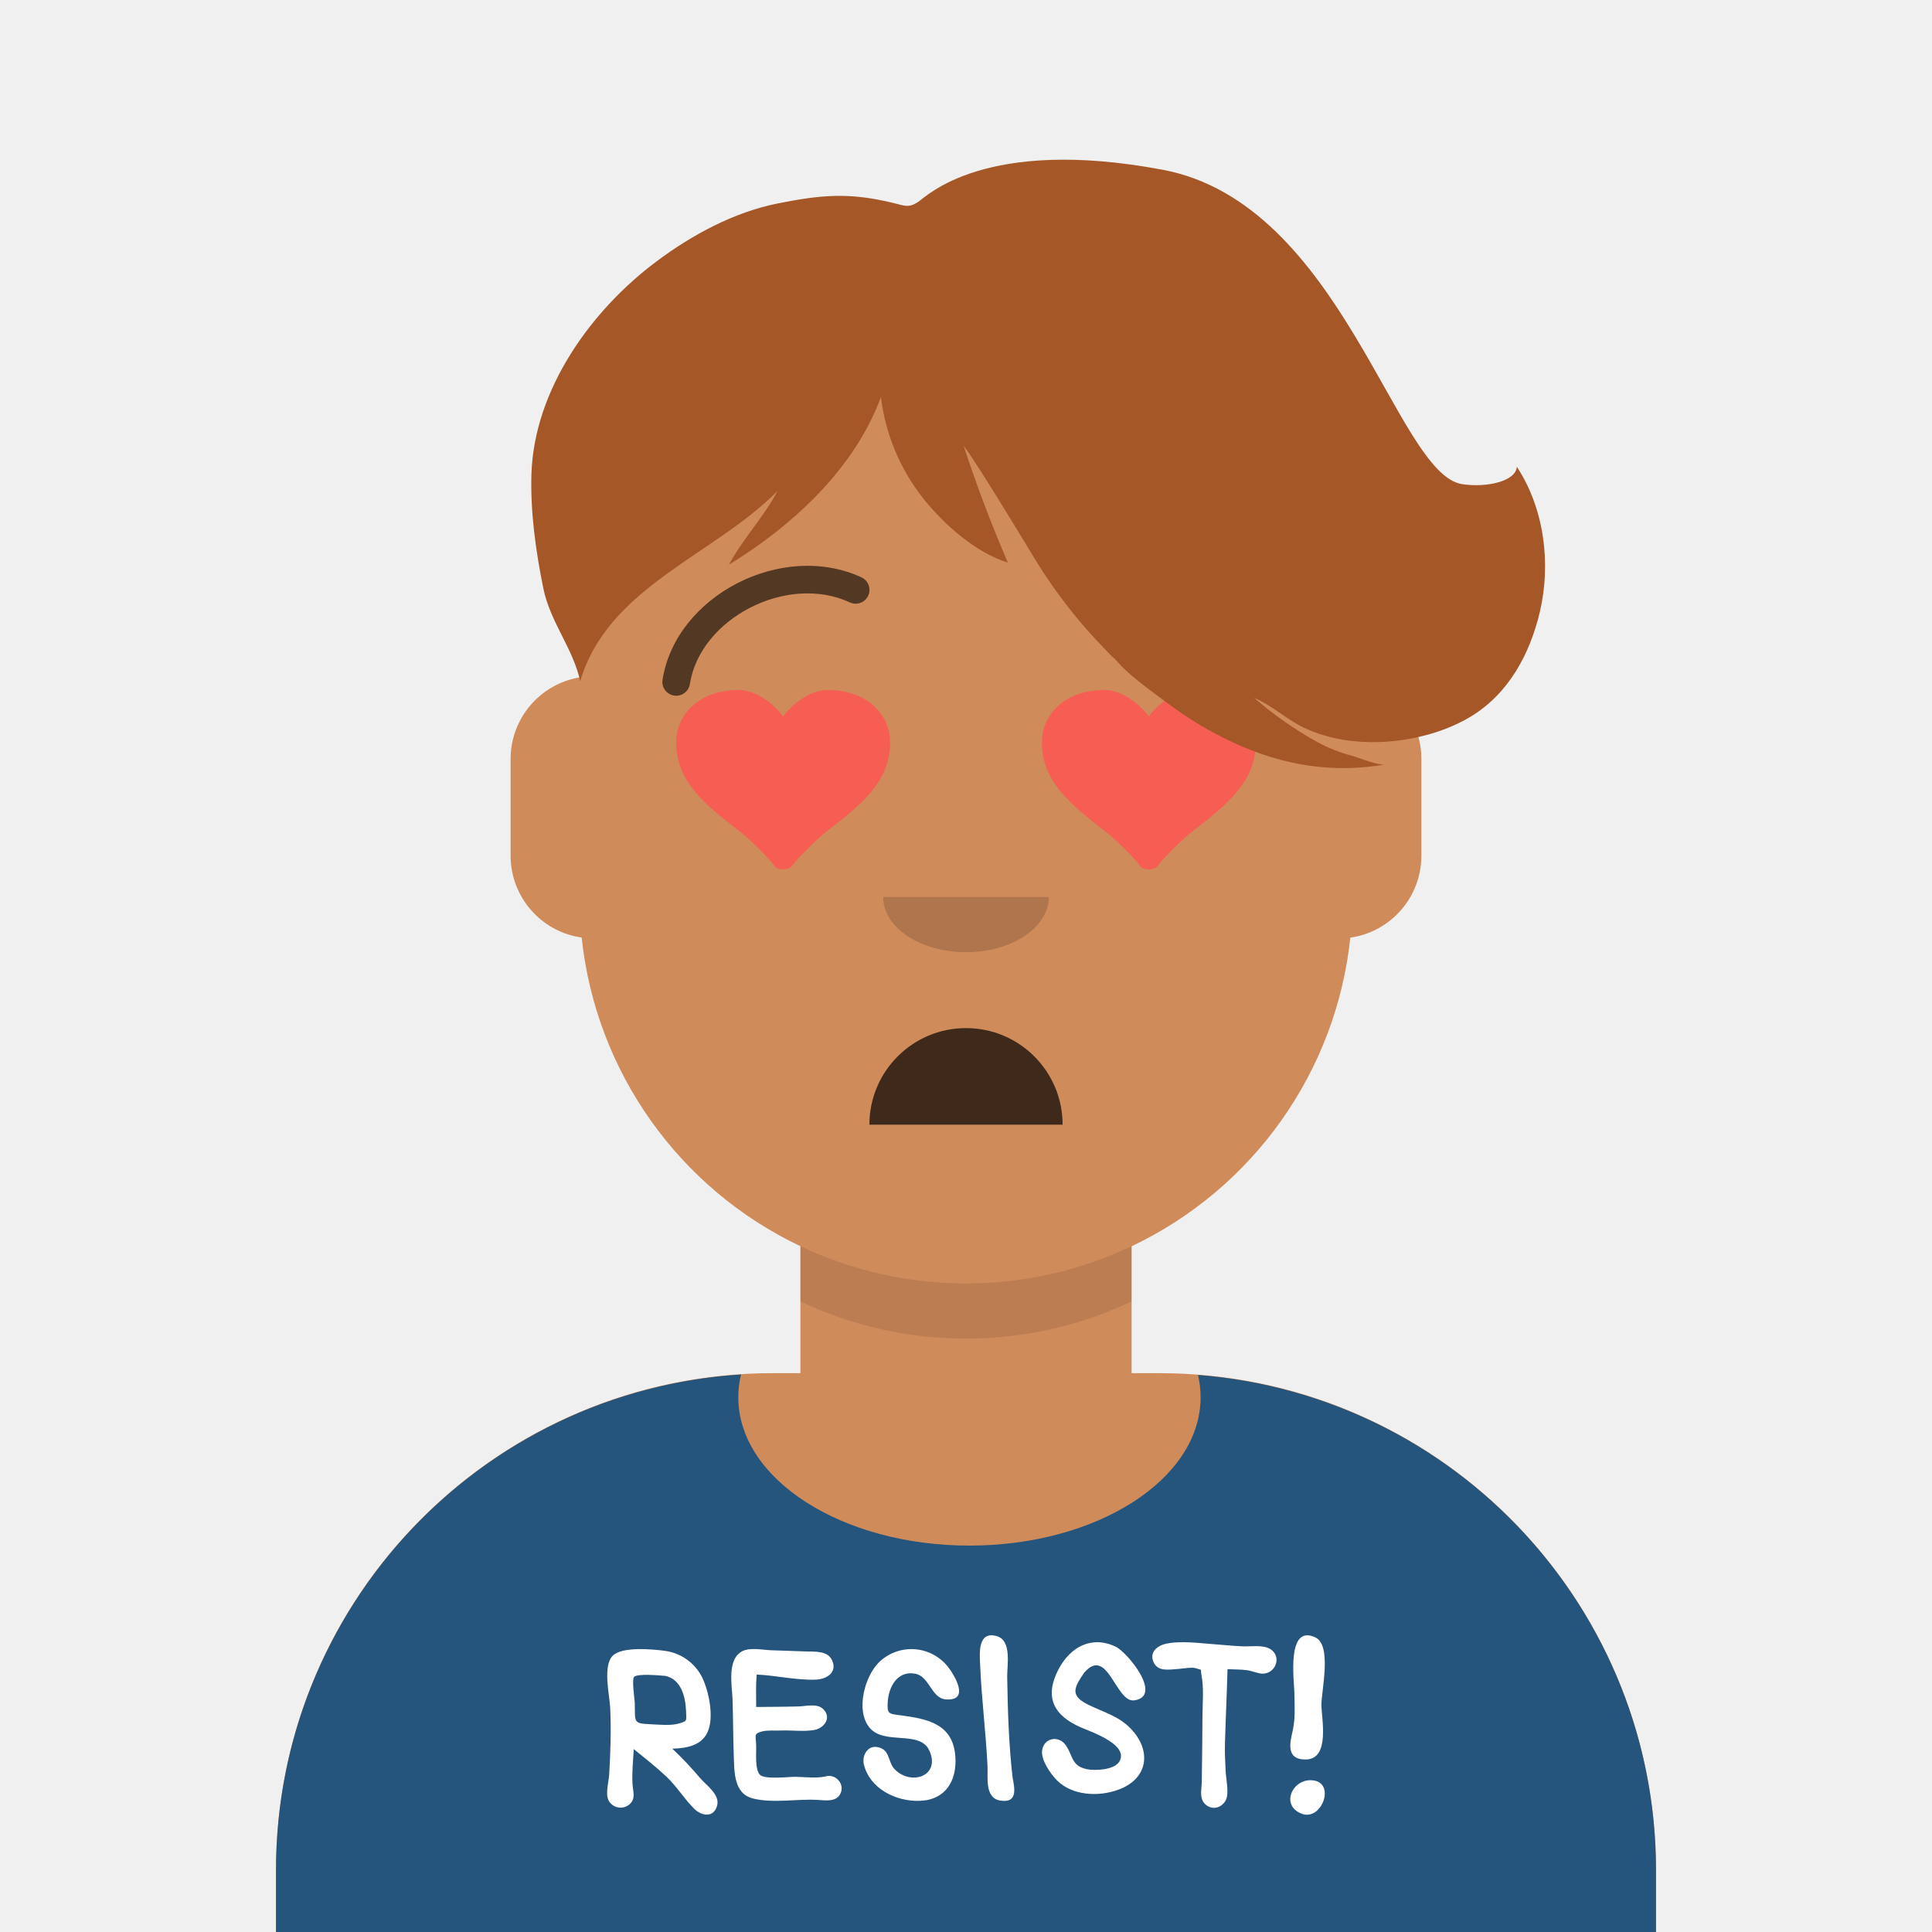
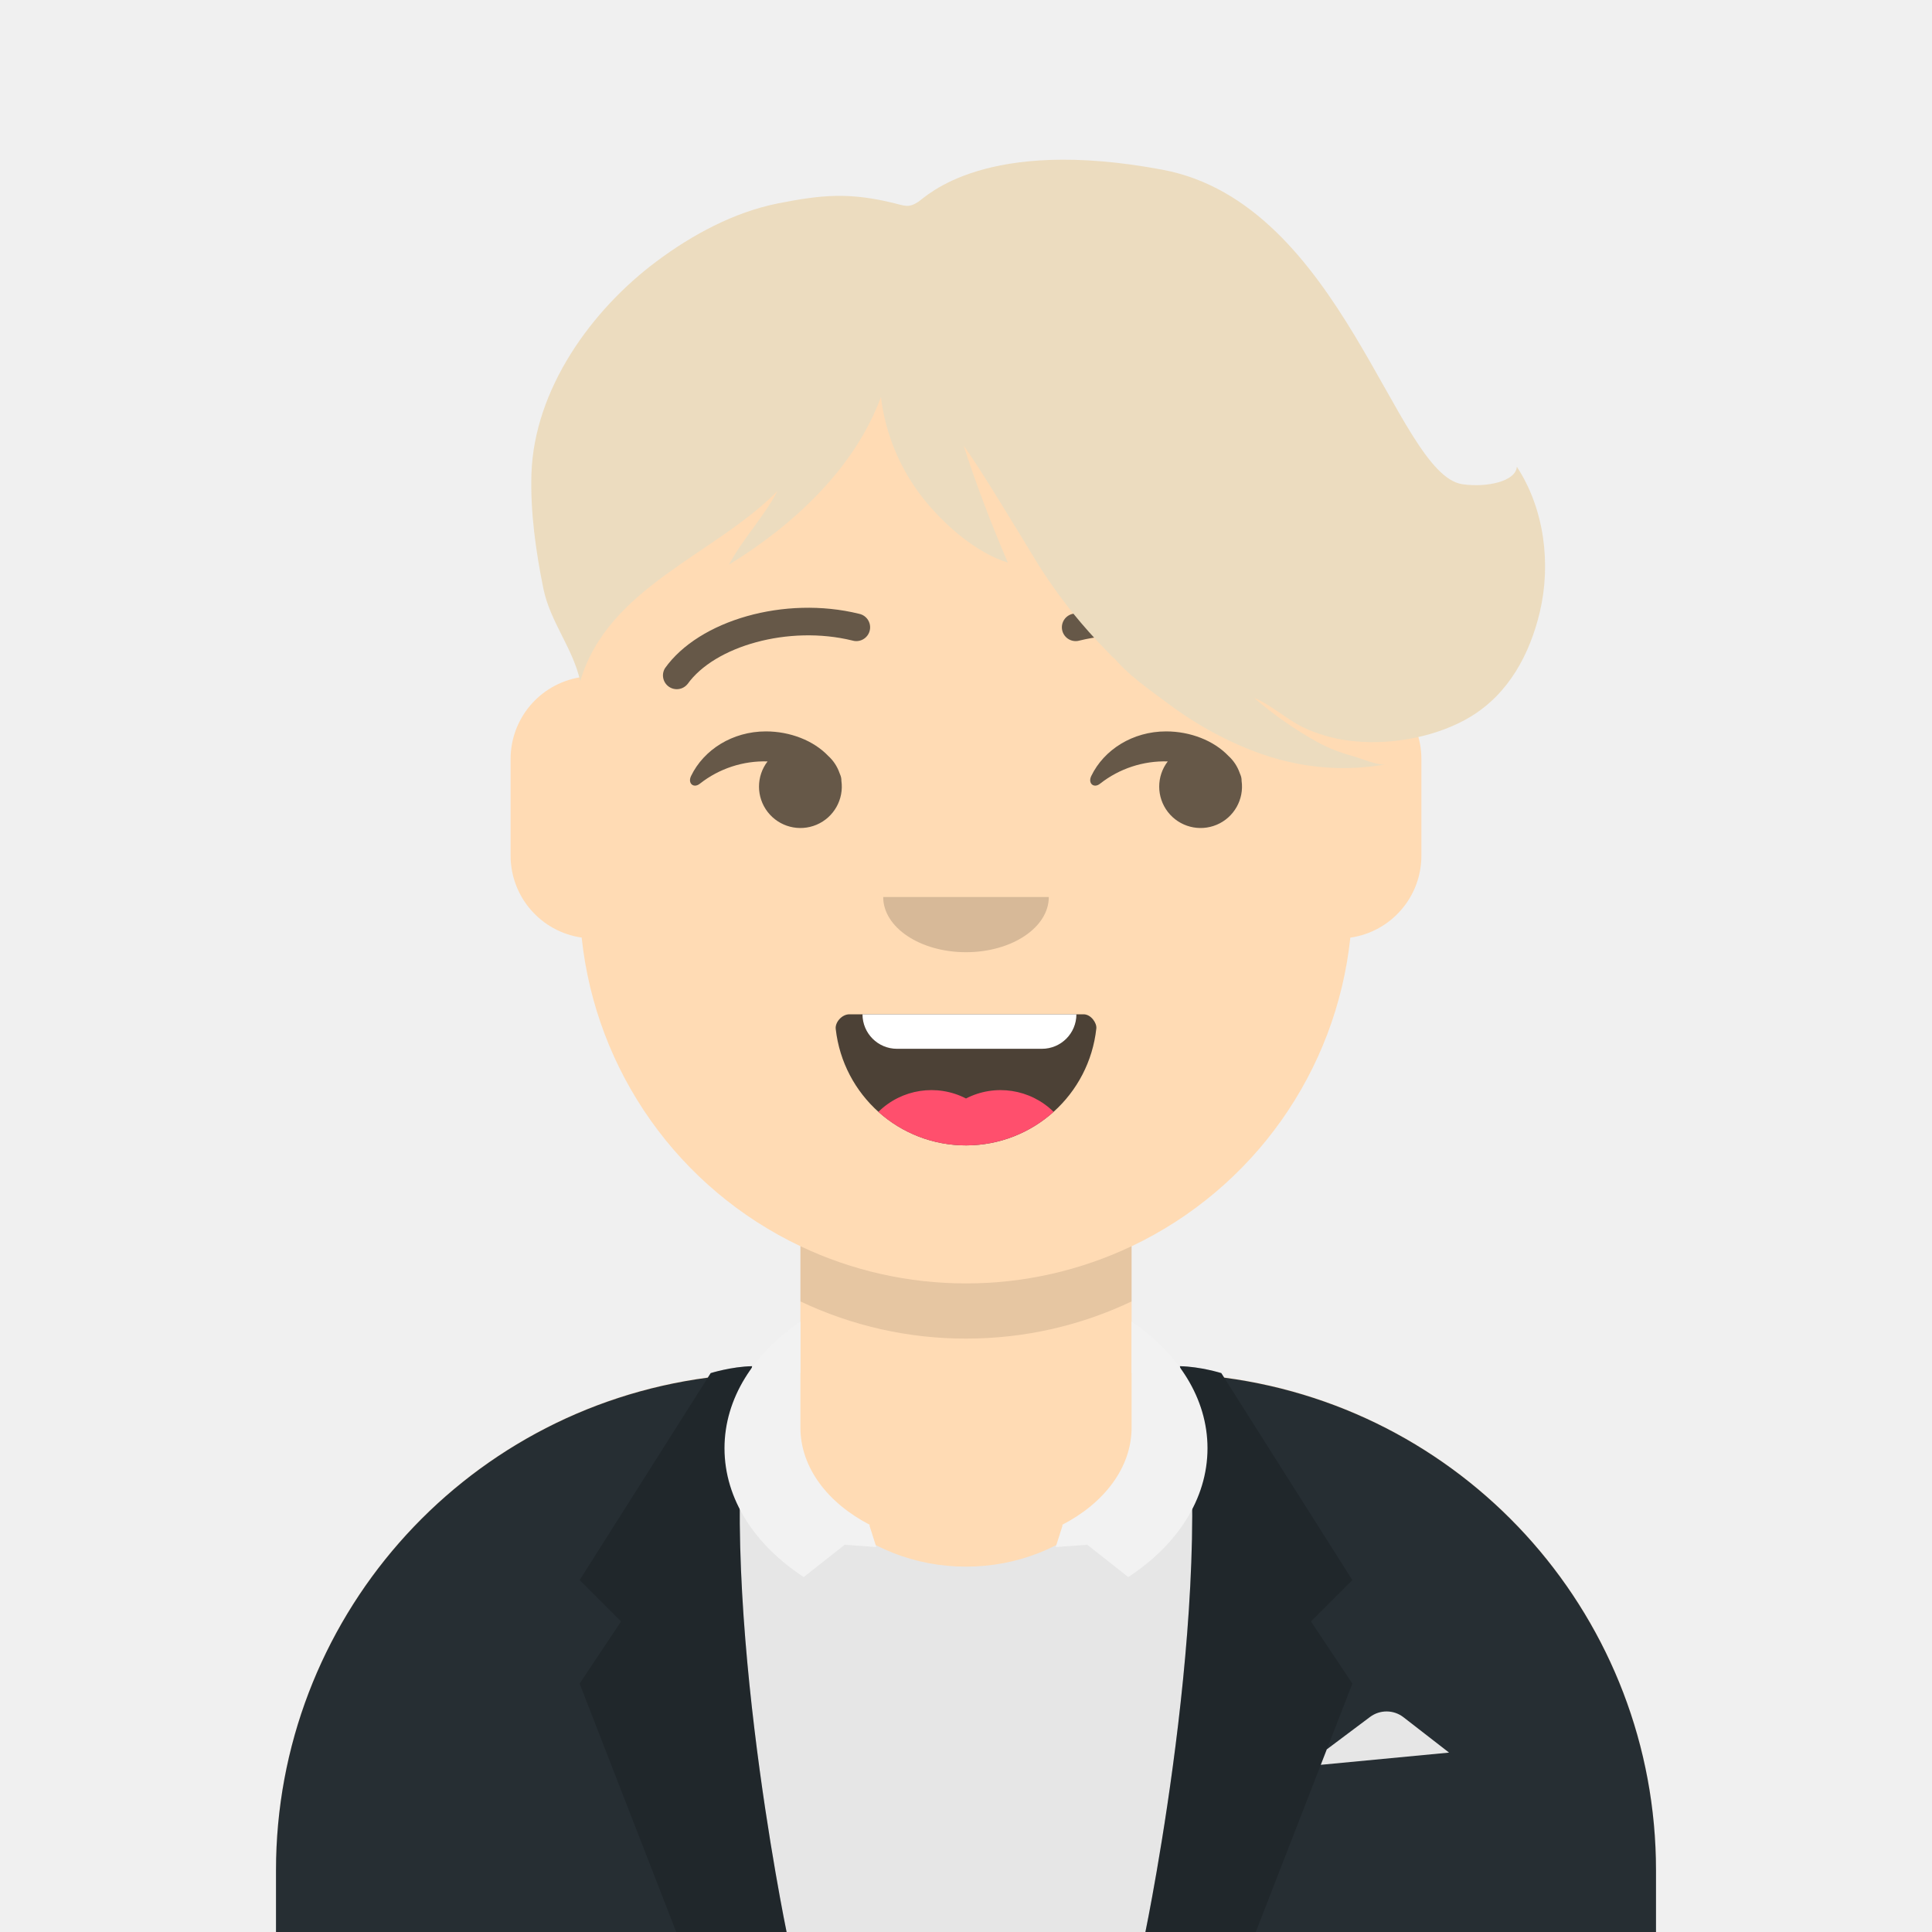
<svg xmlns="http://www.w3.org/2000/svg" viewBox="0 0 280 280" fill="none" shape-rendering="auto">
  <mask id="viewboxMask">
    <rect width="280" height="280" rx="0" ry="0" x="0" y="0" fill="#fff" />
  </mask>
  <g mask="url(#viewboxMask)">
    <g transform="translate(8)">
-       <path d="M132 36a56 56 0 0 0-56 56v6.17A12 12 0 0 0 66 110v14a12 12 0 0 0 10.3 11.88 56.04 56.04 0 0 0 31.7 44.73v18.4h-4a72 72 0 0 0-72 72v9h200v-9a72 72 0 0 0-72-72h-4v-18.39a56.04 56.04 0 0 0 31.7-44.73A12 12 0 0 0 198 124v-14a12 12 0 0 0-10-11.83V92a56 56 0 0 0-56-56Z" fill="#d08b5b" />
+       <path d="M132 36a56 56 0 0 0-56 56v6.17A12 12 0 0 0 66 110v14a12 12 0 0 0 10.3 11.88 56.04 56.04 0 0 0 31.7 44.73v18.4h-4a72 72 0 0 0-72 72v9h200v-9a72 72 0 0 0-72-72h-4v-18.39a56.04 56.04 0 0 0 31.7-44.73A12 12 0 0 0 198 124v-14a12 12 0 0 0-10-11.83V92a56 56 0 0 0-56-56Z" fill="#ffdbb4" />
      <path d="M108 180.61v8a55.79 55.79 0 0 0 24 5.39c8.59 0 16.73-1.93 24-5.39v-8a55.79 55.79 0 0 1-24 5.39 55.79 55.79 0 0 1-24-5.39Z" fill="#000" fill-opacity=".1" />
      <g transform="translate(0 170)">
-         <path d="M132.5 54C151 54 166 44.37 166 32.5c0-1.1-.13-2.18-.38-3.23A72 72 0 0 1 232 101.05V110H32v-8.95A72 72 0 0 1 99.4 29.2a14.1 14.1 0 0 0-.4 3.3C99 44.37 114 54 132.5 54Z" fill="#25557c" />
-         <g transform="translate(77 58)">
-           <path d="M105.56 30.07c-3.08-.66-5.19 3.54-1.9 4.79 2.8 1.07 4.84-4.15 1.9-4.79ZM104.2 27c3.65 0 2.3-5.98 2.31-7.97.02-2.13 1.55-8.6-.89-9.73-4.21-1.97-3.06 6.33-3.03 7.97.03 1.82.16 3.72-.23 5.5-.35 1.59-1.13 4.23 1.83 4.23ZM99.06 10.97c-1.08-.62-2.8-.32-3.99-.37-1.35-.06-2.69-.2-4.03-.3-2.18-.15-4.96-.56-7.12-.06-1.23.28-2.34 1.22-1.76 2.6.62 1.5 2.3 1.11 3.58 1.04.58-.04 2.03-.3 2.6-.1 1 .36.58-.1.8 1.08.35 1.8.14 4 .13 5.83-.03 3.18-.04 6.37-.1 9.54-.03 1.23-.45 2.63.75 3.45 1 .68 2.22.22 2.74-.8.5-1 .02-3.06-.03-4.2-.07-1.34-.14-2.67-.1-4.02.1-3.58.28-7.16.37-10.75.94.05 1.92.02 2.85.15.69.1 1.67.53 2.33.5 1.9-.1 2.69-2.59.98-3.59ZM70.72 17.81c-.08-.64-.01-.05 0 0Zm-.03-.27s0 .02 0 0Zm1.43-3.11c3.41-3.98 4.58 4.34 7.24 4 4.26-.57-.94-6.96-2.67-7.78-3.51-1.68-6.6.08-8.27 3.26-2.1 4-.77 6.71 3.26 8.45 1.47.63 7.03 2.52 5.53 4.96-.76 1.22-3.53 1.32-4.7 1.08-2.35-.48-1.98-2.08-3.13-3.57-1.03-1.34-3.03-.95-3.34.78-.25 1.36 1.17 3.42 2.11 4.38 2.24 2.26 6.04 2.44 8.89 1.4 4.39-1.57 4.92-5.7 1.8-8.9-1.74-1.8-3.93-2.35-6.1-3.42-2.65-1.3-2.16-2.4-.61-4.65ZM61.75 29.57c-.56-4.83-.7-9.72-.78-14.57-.03-1.55.7-5.2-1.45-5.86-2.92-.89-2.53 2.7-2.47 4.16.2 4.92.84 9.8 1.07 14.7.07 1.56-.43 4.57 1.83 4.95 2.75.45 2-2.09 1.8-3.38ZM52.47 13.68a6.74 6.74 0 0 0-10.09-.76c-2.07 2.06-3.38 6.92-1.41 9.4 2.12 2.7 7.35.34 8.72 3.39 1.68 3.74-2.73 5.15-5.07 2.66-.85-.9-.66-2.45-1.9-3-1.77-.8-2.87.92-2.52 2.35.85 3.5 4.65 5.4 8.1 5.27 3.77-.12 5.4-2.97 5.16-6.4-.33-4.74-3.98-5.48-7.99-6-1.7-.22-1.92-.2-1.81-1.95.13-2.12 1.37-4.57 3.99-4.07 2.1.4 2.3 3.57 4.45 3.72 3.5.24 1.26-3.43.37-4.62ZM34.72 29.44c-1.34.32-2.96.1-4.33.07-1.05-.02-4.57.43-5.26-.3-.76-.8-.5-3.24-.54-4.28-.05-1.45-.4-1.67.87-2 .75-.2 1.9-.1 2.68-.13 1.52-.07 3.47.2 4.93-.09 1.37-.28 2.5-1.75 1.25-3-.88-.9-2.54-.42-3.63-.4-2.03.06-4.07.05-6.1.08 0-1.57-.06-3.14.07-4.7 2.84.12 5.8.86 8.66.73 1.44-.07 3.04-1 2.3-2.73-.62-1.5-2.52-1.3-3.84-1.35-1.66-.07-3.32-.11-4.97-.17-1.22-.04-3-.44-4.16.1-2.36 1.14-1.55 5.02-1.48 7.12.08 2.67.08 5.27.17 7.96.09 2.43-.03 5.64 2.86 6.32 2.89.69 6.24.03 9.19.18 1.2.05 2.86.4 3.45-1 .57-1.35-.73-2.77-2.14-2.42ZM11.41 14.88c2.32.5 2.94 3.01 3.02 5.15.05 1.46.18 1.37-1 1.74-1.2.37-2.92.17-4.14.12-2.54-.11-2.24-.28-2.29-2.95 0-.62-.47-3.5-.1-3.91.47-.53 3.83-.2 4.51-.15Zm5.08 14.84a51.7 51.7 0 0 0-4.05-4.29c2.16-.06 4.5-.47 5.27-2.82.65-1.98.09-5-.67-6.87a7.05 7.05 0 0 0-5.63-4.48c-1.8-.25-6.28-.67-7.62.71-1.46 1.51-.45 5.65-.36 7.5.16 3.27.05 6.52-.15 9.79-.07 1.05-.59 2.78-.05 3.73a1.98 1.98 0 0 0 2.97.54c.99-.85.53-1.88.47-2.96-.1-1.68.08-3.4.18-5.08 1.6 1.3 3.25 2.59 4.76 4.02 1.49 1.41 2.56 3.2 3.99 4.62 1 1.01 2.82 1.43 3.33-.45.44-1.6-1.57-2.95-2.45-3.97Z" fill-rule="evenodd" clip-rule="evenodd" fill="#fff" />
-         </g>
+         <path d="M132 57.05c14.91 0 27-11.2 27-25 0-1.01-.06-2.01-.2-3h1.2a72 72 0 0 1 72 72V110H32v-8.95a72 72 0 0 1 72-72h1.2c-.14.99-.2 1.99-.2 3 0 13.8 12.09 25 27 25Z" fill="#E6E6E6" />
+         <path d="M100.78 29.12 101 28c-2.96.05-6 1-6 1l-.42.66A72.01 72.01 0 0 0 32 101.06V110h74s-10.7-51.56-5.24-80.8l.02-.08ZM158 110s11-53 5-82c2.96.05 6 1 6 1l.42.66a72.01 72.01 0 0 1 62.58 71.4V110h-74Z" fill="#262e33" />
+         <path d="M101 28c-6 29 5 82 5 82H90L76 74l6-9-6-6 19-30s3.04-.95 6-1ZM163 28c6 29-5 82-5 82h16l14-36-6-9 6-6-19-30s-3.04-.95-6-1Z" fill-rule="evenodd" clip-rule="evenodd" fill="#000" fill-opacity=".15" />
+         <path d="M108 21.54c-6.77 4.6-11 11.12-11 18.35 0 7.4 4.43 14.05 11.48 18.67l5.94-4.68 4.58.33-1-3.15.08-.06c-6.1-3.15-10.08-8.3-10.08-14.12V21.54ZM156 36.88c0 5.82-3.98 10.97-10.08 14.12l.08.06-1 3.15 4.58-.33 5.94 4.68C162.57 53.94 167 47.29 167 39.89c0-7.23-4.23-13.75-11-18.35v15.34Z" fill="#F2F2F2" />
+         <path d="m183.42 85.77.87-2.24 6.27-4.7a4 4 0 0 1 4.85.05l6.6 5.12-18.59 1.77Z" fill="#E6E6E6" />
      </g>
      <g transform="translate(78 134)">
-         <path fill-rule="evenodd" clip-rule="evenodd" d="M40 29a14 14 0 1 1 28 0" fill="#000" fill-opacity=".7" />
+         <path fill-rule="evenodd" clip-rule="evenodd" d="M35.12 15.13a19 19 0 0 0 37.77-.09c.08-.77-.77-2.04-1.85-2.04H37.1C36 13 35 14.18 35.12 15.13Z" fill="#000" fill-opacity=".7" />
+         <path d="M70 13H39a5 5 0 0 0 5 5h21a5 5 0 0 0 5-5Z" fill="#fff" />
+         <path d="M66.7 27.14A10.96 10.96 0 0 0 54 25.2a10.95 10.95 0 0 0-12.7 1.94A18.93 18.93 0 0 0 54 32c4.88 0 9.33-1.84 12.7-4.86Z" fill="#FF4F6D" />
      </g>
      <g transform="translate(104 122)">
        <path fill-rule="evenodd" clip-rule="evenodd" d="M16 8c0 4.42 5.37 8 12 8s12-3.58 12-8" fill="#000" fill-opacity=".16" />
      </g>
      <g transform="translate(76 90)">
-         <path d="M35.96 10c-2.55 0-5.08 1.98-6.46 3.82-1.39-1.84-3.9-3.82-6.46-3.82-5.49 0-9.04 3.33-9.04 7.64 0 5.73 4.41 9.13 9.04 12.74 1.66 1.23 4.78 4.4 5.17 5.1.38.68 2.1.7 2.58 0 .48-.73 3.51-3.87 5.17-5.1 4.63-3.6 9.04-7 9.04-12.74 0-4.3-3.55-7.64-9.04-7.64ZM88.96 10c-2.55 0-5.08 1.98-6.46 3.82-1.39-1.84-3.9-3.82-6.46-3.82-5.49 0-9.04 3.33-9.04 7.64 0 5.73 4.41 9.13 9.04 12.74 1.65 1.23 4.78 4.4 5.17 5.1.38.68 2.1.7 2.58 0 .48-.73 3.51-3.87 5.17-5.1 4.63-3.6 9.04-7 9.04-12.74 0-4.3-3.55-7.64-9.04-7.64Z" fill="#FF5353" fill-opacity=".8" />
+         <path d="M27 16c-4.84 0-9 2.65-10.84 6.45-.54 1.1.39 1.85 1.28 1.12a15.13 15.13 0 0 1 9.8-3.22 6 6 0 1 0 10.7 2.8 2 2 0 0 0-.12-.74l-.15-.38a6 6 0 0 0-1.64-2.48C33.9 17.32 30.5 16 27 16ZM85 16c-4.84 0-9 2.65-10.84 6.45-.54 1.1.39 1.85 1.28 1.12a15.13 15.13 0 0 1 9.8-3.22 6 6 0 1 0 10.7 2.8 2 2 0 0 0-.12-.74l-.15-.38a6 6 0 0 0-1.64-2.48C91.9 17.32 88.5 16 85 16Z" fill="#000" fill-opacity=".6" />
      </g>
      <g transform="translate(76 82)">
-         <path d="M15.98 17.13C17.48 7.6 30.06 1.1 39.16 5.3a2 2 0 1 0 1.68-3.63c-11.5-5.3-26.9 2.66-28.82 14.84a2 2 0 0 0 3.96.63ZM96.02 17.13C94.52 7.6 81.94 1.1 72.84 5.3a2 2 0 1 1-1.68-3.63c11.5-5.3 26.9 2.66 28.82 14.84a2 2 0 0 1-3.96.63Z" fill="#000" fill-opacity=".6" />
+         <path d="M15.63 17.16c3.92-5.51 14.65-8.6 23.9-6.33a2 2 0 1 0 .95-3.88c-10.74-2.64-23.17.94-28.11 7.9a2 2 0 0 0 3.26 2.3ZM96.37 17.16c-3.91-5.51-14.65-8.6-23.9-6.33a2 2 0 1 1-.95-3.88c10.74-2.64 23.17.94 28.11 7.9a2 2 0 0 1-3.26 2.3Z" fill="#000" fill-opacity=".6" />
      </g>
      <g transform="translate(-1)">
-         <path fill-rule="evenodd" clip-rule="evenodd" d="M88.18 37.86c5.14-3.84 11.22-7.12 17.56-8.38 6.45-1.28 10.36-1.6 16.7-.07 1.64.39 2.2.78 3.63-.15 1.2-.79 9.66-9.5 35.42-4.66 26.03 4.88 33.77 44.08 43.42 45.57 3.49.53 7.79-.39 7.92-2.53 3.96 6.03 5 14 3.33 21.07-1.45 6.09-4.5 11.8-10 15.14-4.72 2.87-11.25 4.12-16.71 3.59a22.36 22.36 0 0 1-7.03-1.77c-2.76-1.2-4.96-3.4-7.67-4.54a53.9 53.9 0 0 0 9.18 6.42c1.64.9 3.3 1.53 5.11 2.02 1.24.34 3.76 1.48 4.96 1.18-7.81 1.4-15.16.18-22.32-3.16a51.67 51.67 0 0 1-9.2-5.48c-2.83-2.13-6.09-4.3-8.3-7.1.93 1.2-.7-.6-.92-.81a74.07 74.07 0 0 1-4.72-5.29c-1.99-2.48-3.84-5.08-5.5-7.8-1.68-2.76-8.36-13.87-10.38-16.5a195.3 195.3 0 0 0 6.41 16.93c-4.71-1.47-9.28-5.54-12.3-9.34a29.46 29.46 0 0 1-6.1-14.66c-3.83 10.41-12.79 18.63-22.03 24.3 2-3.74 5.05-6.9 7.05-10.69-9.2 9.33-24.57 13.9-28.6 27.58-1.03-4.76-4.35-8.58-5.34-13.43-1.1-5.4-1.9-11.11-1.73-16.62.4-12.24 8.64-23.72 18.16-30.82Z" fill="#a55728" />
+         <path fill-rule="evenodd" clip-rule="evenodd" d="M88.18 37.86c5.14-3.84 11.22-7.12 17.56-8.38 6.45-1.28 10.36-1.6 16.7-.07 1.64.39 2.2.78 3.63-.15 1.2-.79 9.66-9.5 35.42-4.66 26.03 4.88 33.77 44.08 43.42 45.57 3.49.53 7.79-.39 7.92-2.53 3.96 6.03 5 14 3.33 21.07-1.45 6.09-4.5 11.8-10 15.14-4.72 2.87-11.25 4.12-16.71 3.59a22.36 22.36 0 0 1-7.03-1.77c-2.76-1.2-4.96-3.4-7.67-4.54a53.9 53.9 0 0 0 9.18 6.42c1.64.9 3.3 1.53 5.11 2.02 1.24.34 3.76 1.48 4.96 1.18-7.81 1.4-15.16.18-22.32-3.16a51.67 51.67 0 0 1-9.2-5.48c-2.83-2.13-6.09-4.3-8.3-7.1.93 1.2-.7-.6-.92-.81a74.07 74.07 0 0 1-4.72-5.29c-1.99-2.48-3.84-5.08-5.5-7.8-1.68-2.76-8.36-13.87-10.38-16.5a195.3 195.3 0 0 0 6.41 16.93c-4.71-1.47-9.28-5.54-12.3-9.34a29.46 29.46 0 0 1-6.1-14.66c-3.83 10.41-12.79 18.63-22.03 24.3 2-3.74 5.05-6.9 7.05-10.69-9.2 9.33-24.57 13.9-28.6 27.58-1.03-4.76-4.35-8.58-5.34-13.43-1.1-5.4-1.9-11.11-1.73-16.62.4-12.24 8.64-23.72 18.16-30.82Z" fill="#ecdcbf" />
      </g>
      <g transform="translate(49 72)" />
      <g transform="translate(62 42)" />
    </g>
  </g>
</svg>
